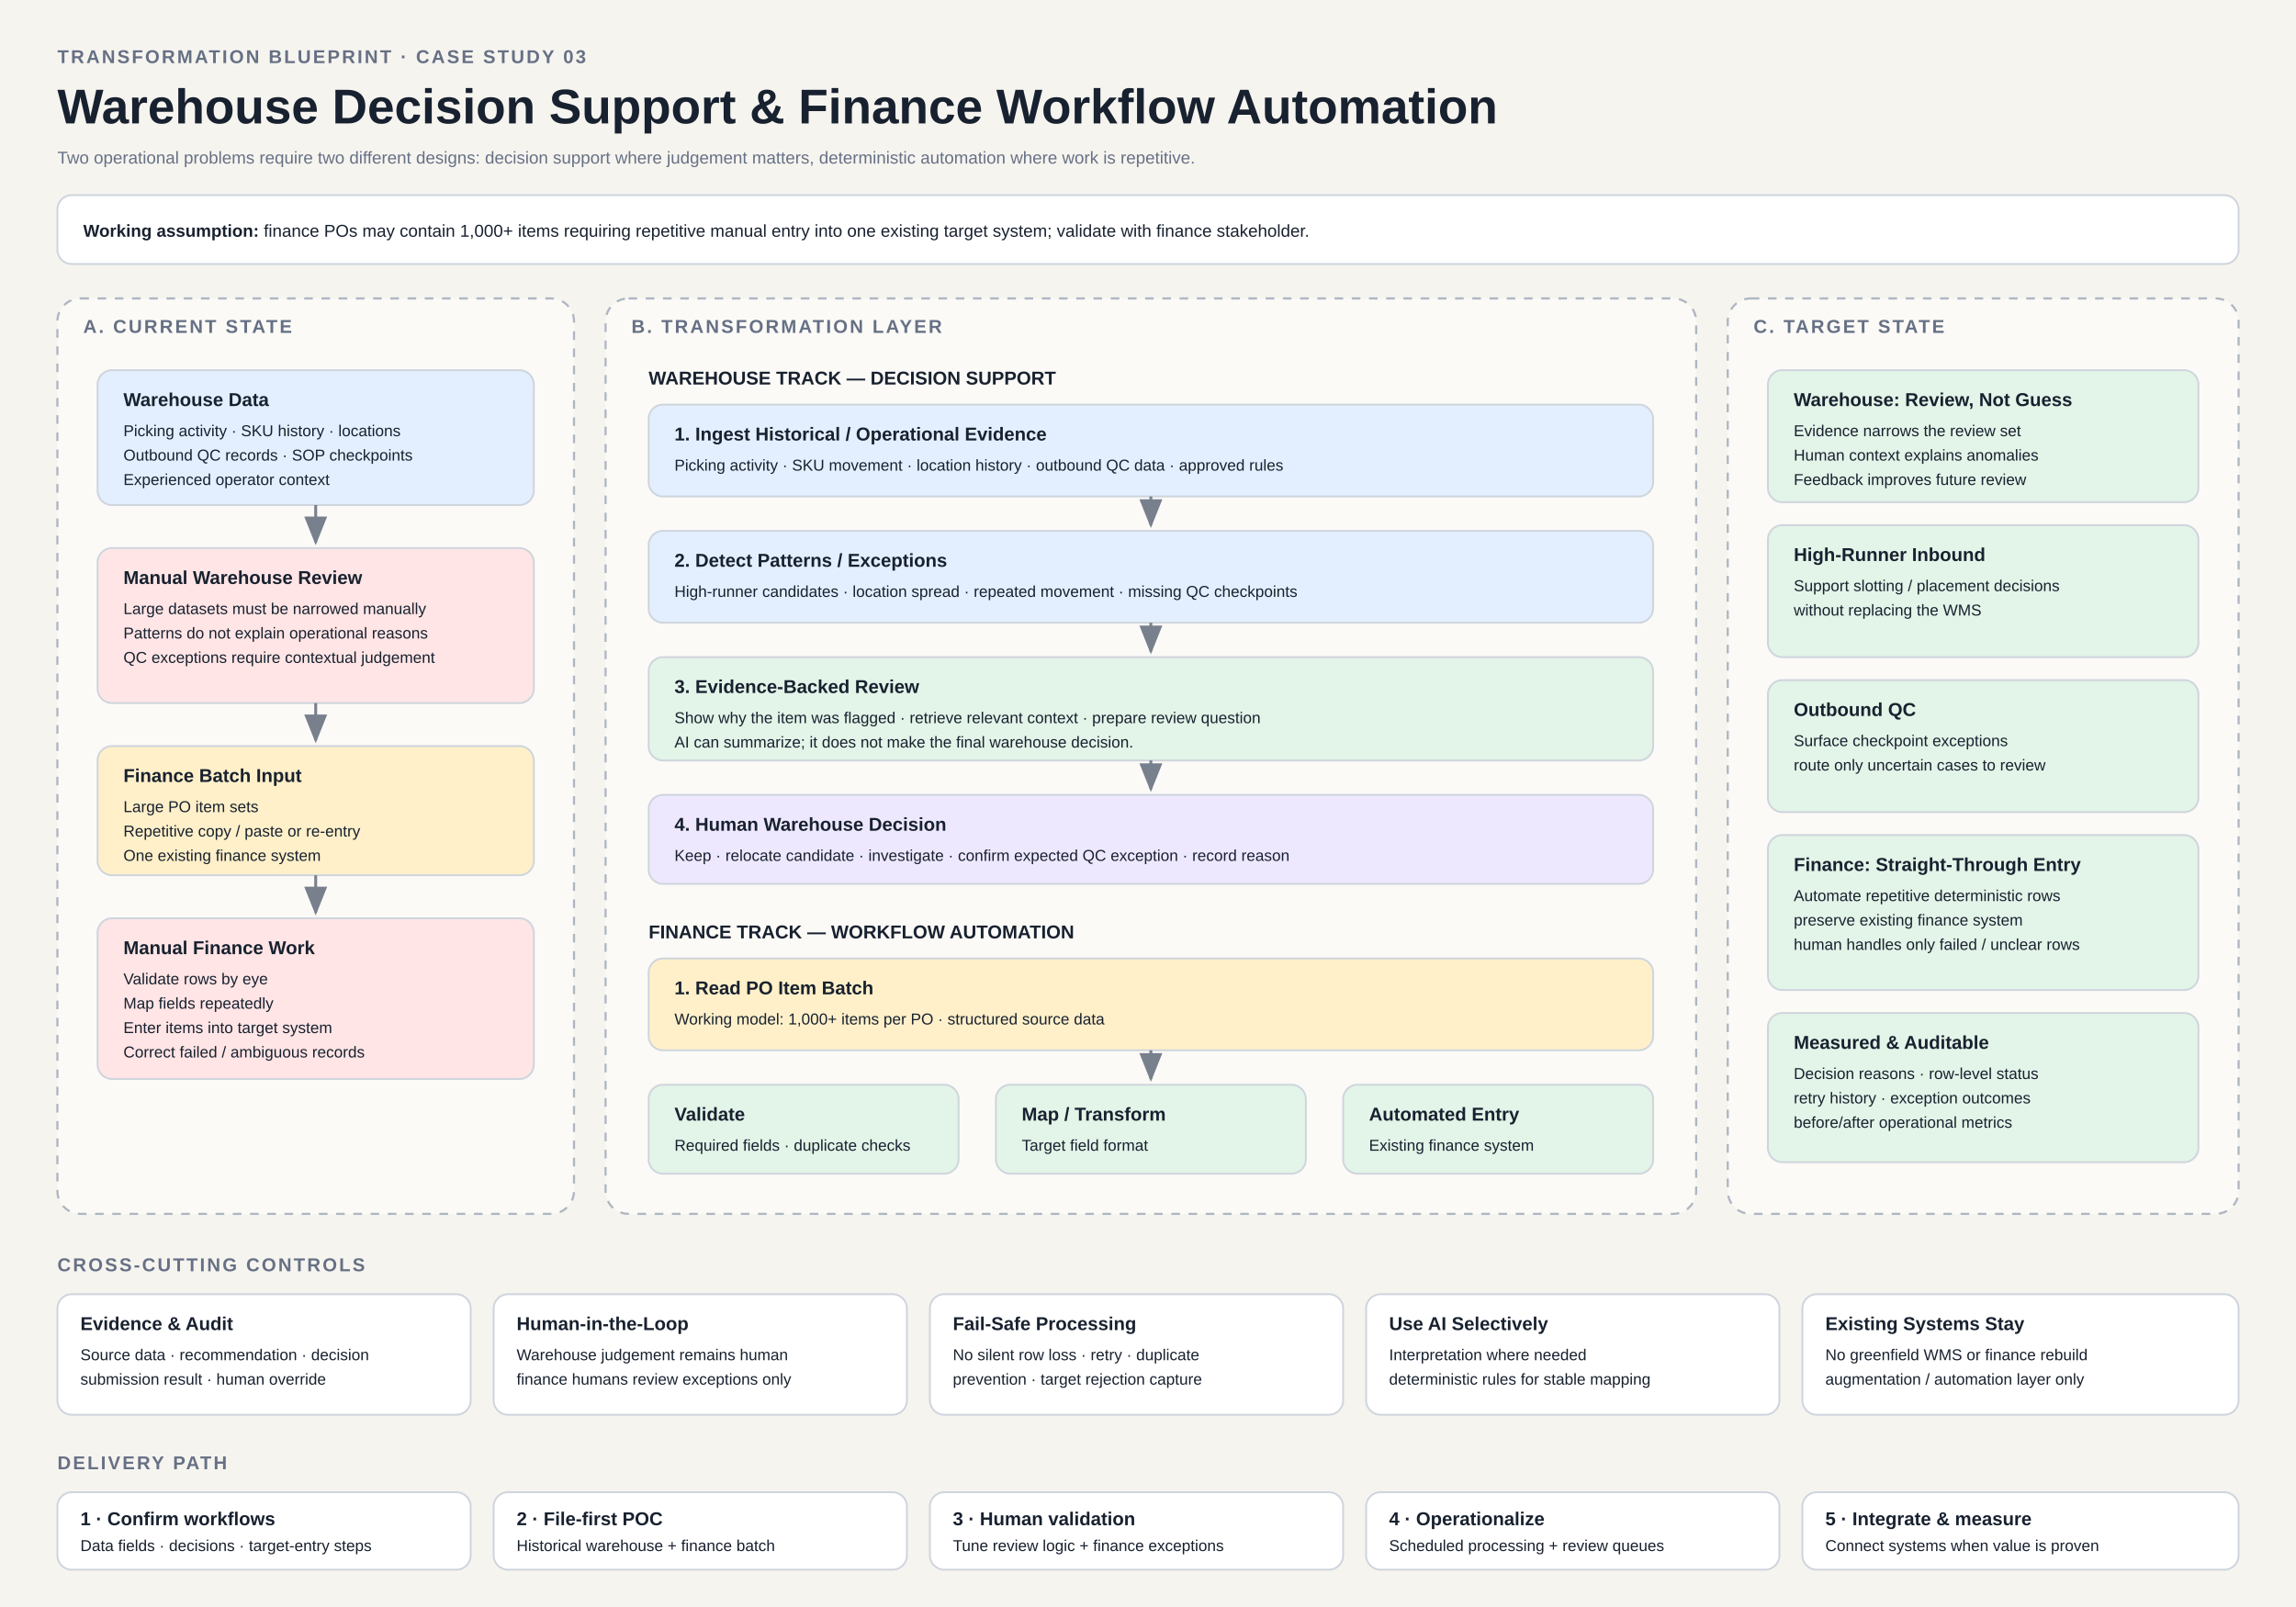
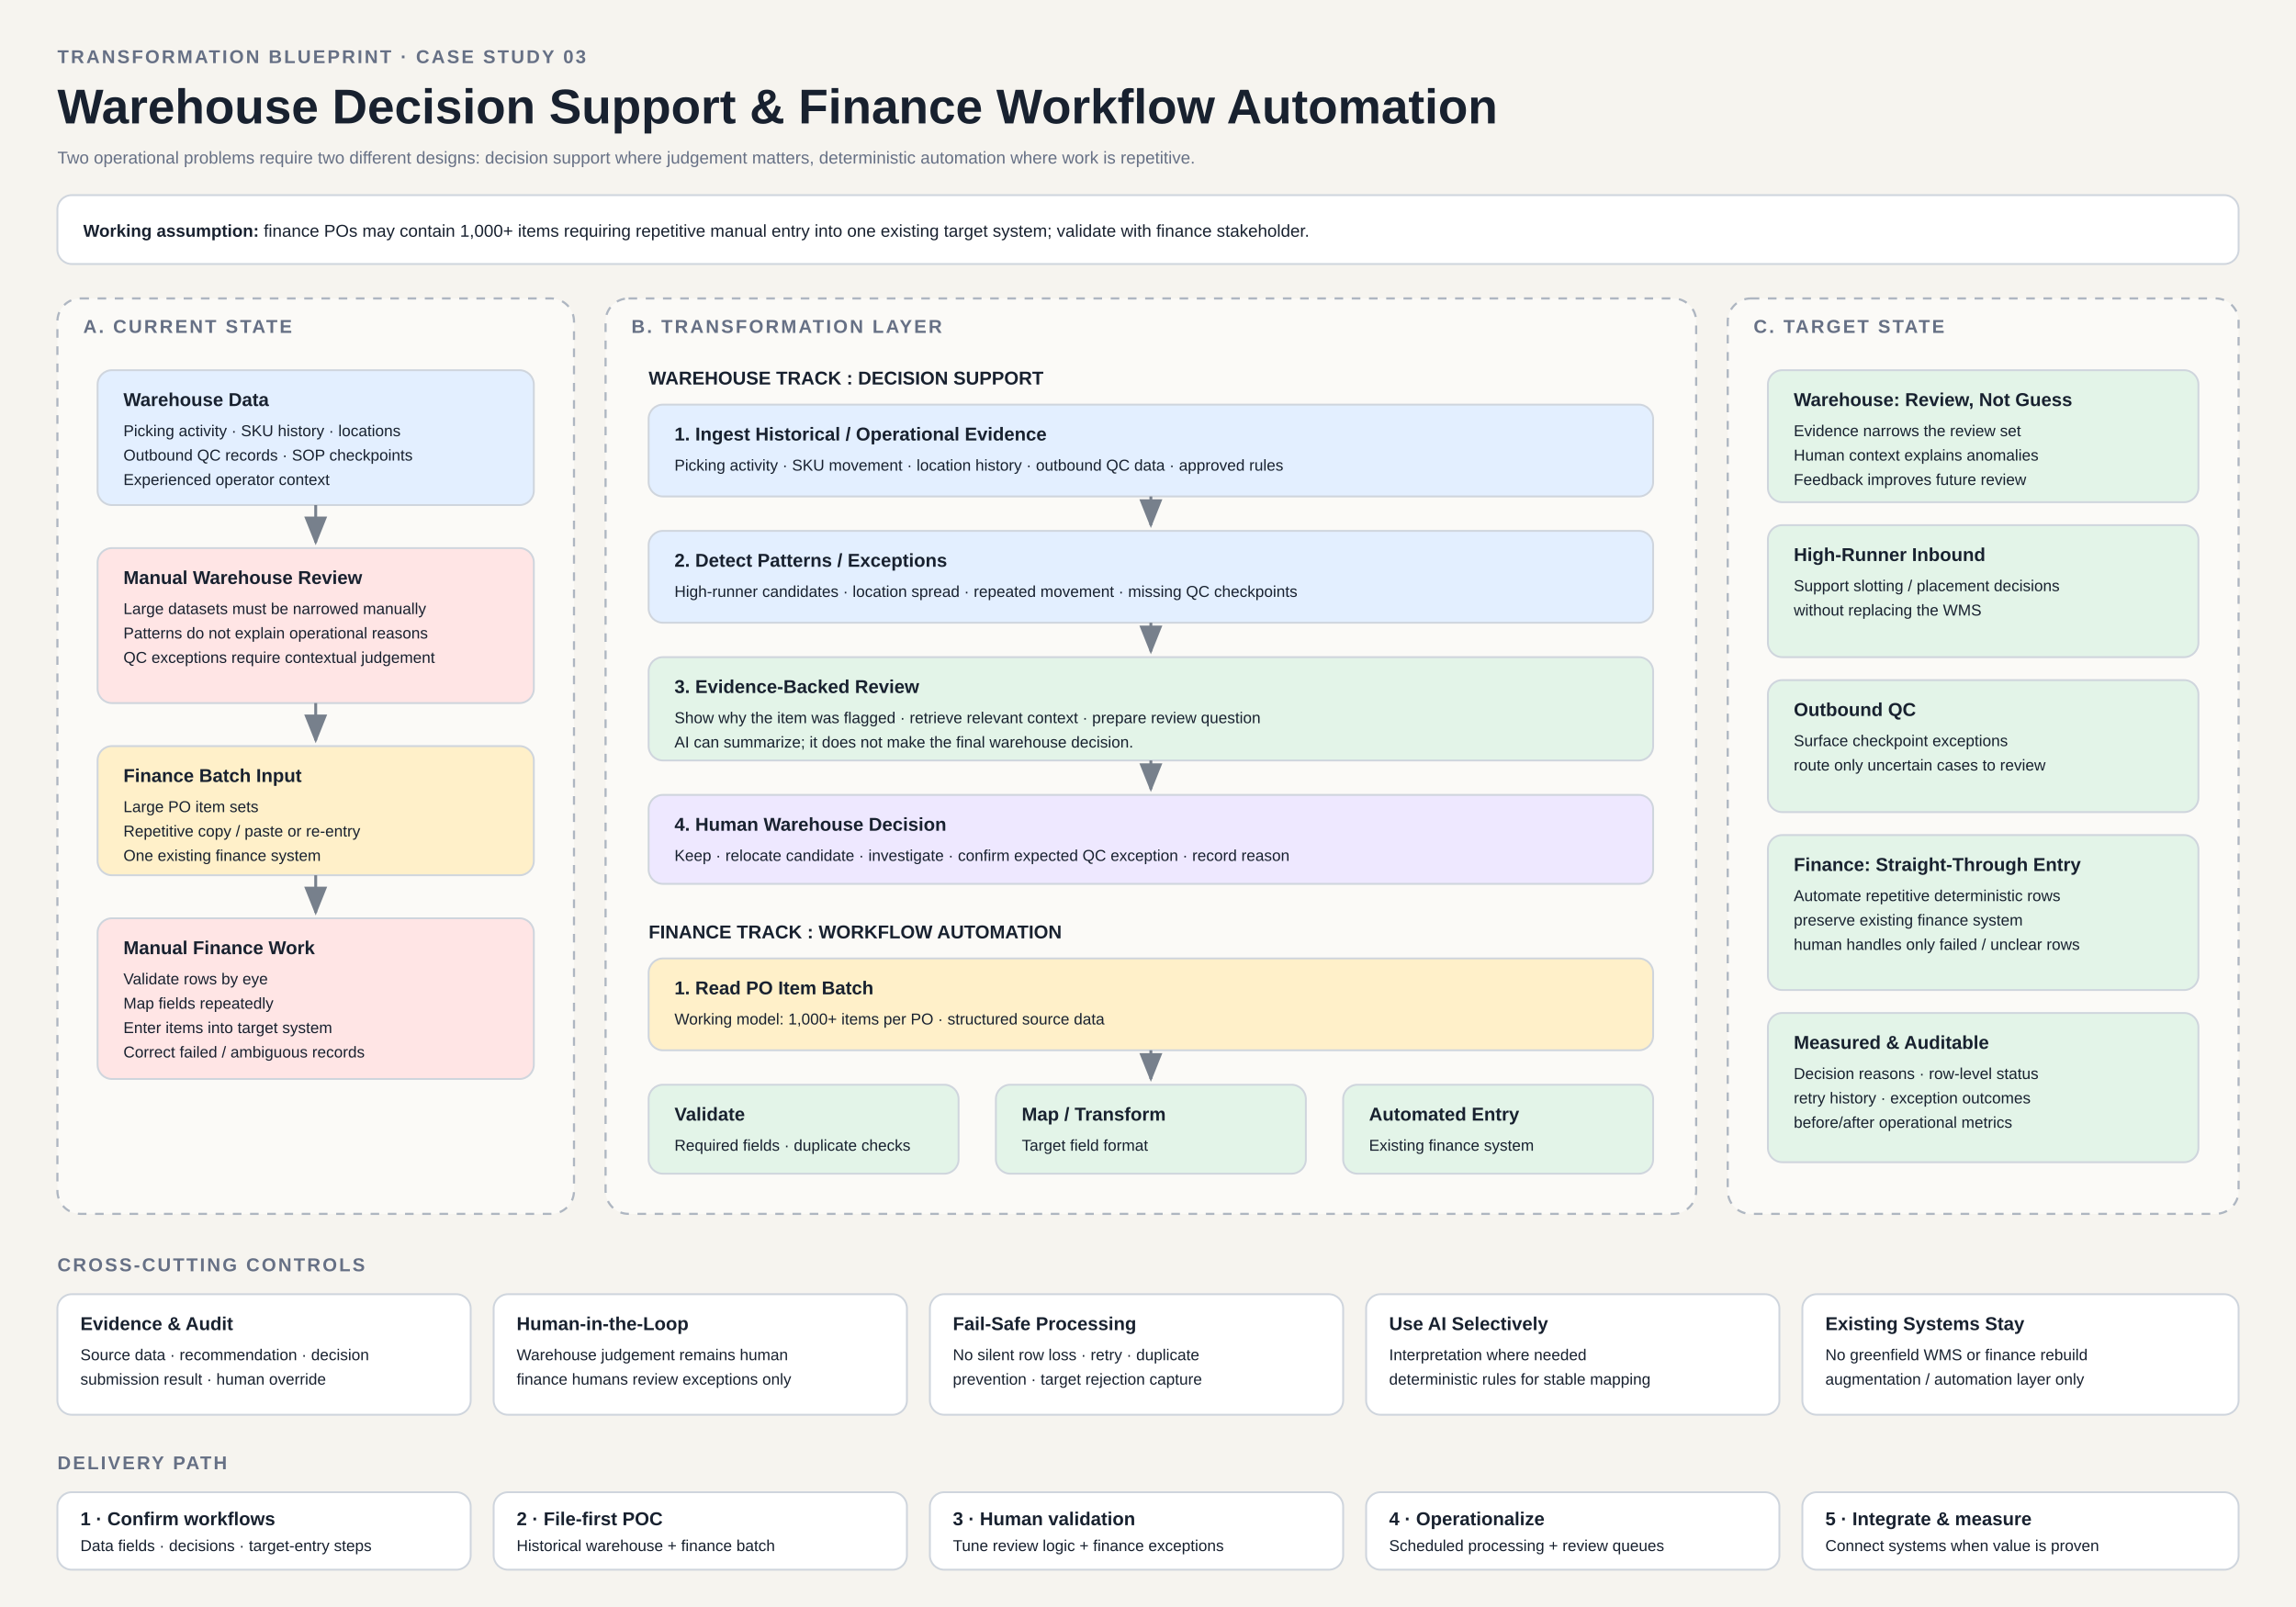
<svg xmlns="http://www.w3.org/2000/svg" width="1600" height="1120" viewBox="0 0 1600 1120">
  <defs>
    <style>
.t{font-family:Arial,Helvetica,sans-serif;fill:#18212f}.muted{fill:#667085}.zone{fill:#fbfaf7;stroke:#aeb6c1;stroke-width:1.5;stroke-dasharray:6 6}.box{fill:#fff;stroke:#cfd5dd;stroke-width:1.3}.blue{fill:#e3efff}.green{fill:#e3f4e8}.amber{fill:#fff0c9}.red{fill:#ffe5e5}.violet{fill:#eee8ff}.slate{fill:#eef1f4}.h1{font-size:34px;font-weight:700}.h2{font-size:13px;font-weight:700;letter-spacing:1.4px}.b{font-size:13px;font-weight:700}.m{font-size:12px}.s{font-size:11px}.arrow{stroke:#77808c;stroke-width:2;fill:none;marker-end:url(#ah)}
</style>
    <marker id="ah" markerWidth="10" markerHeight="8" refX="9" refY="4" orient="auto">
      <path d="M0,0 L10,4 L0,8 z" fill="#77808c" />
    </marker>
  </defs>
  <rect width="1600" height="1120" fill="#f6f4ef" />
  <text x="40" y="44" class="t h2 muted">TRANSFORMATION BLUEPRINT · CASE STUDY 03</text>
  <text x="40" y="86" class="t h1">Warehouse Decision Support &amp; Finance Workflow Automation</text>
  <text x="40" y="114" class="t m muted">Two operational problems require two different designs: decision support where judgement matters, deterministic automation where work is repetitive.</text>
  <rect x="40" y="136" width="1520" height="48" rx="10" class="box" />
  <text x="58" y="165" class="t m">
    <tspan font-weight="700">Working assumption:</tspan> finance POs may contain 1,000+ items requiring repetitive manual entry into one existing target system; validate with finance stakeholder.</text>
  <rect x="40" y="208" width="360" height="638" rx="16" class="zone" />
  <text x="58" y="232" class="t h2 muted">A. CURRENT STATE</text>
  <rect x="68" y="258" width="304" height="94" rx="10" class="box blue" />
  <text x="86" y="283" class="t b">Warehouse Data</text>
  <text x="86" y="304" class="t s">Picking activity · SKU history · locations</text>
  <text x="86" y="321" class="t s">Outbound QC records · SOP checkpoints</text>
  <text x="86" y="338" class="t s">Experienced operator context</text>
  <line x1="220" y1="352" x2="220" y2="378" class="arrow" />
  <rect x="68" y="382" width="304" height="108" rx="10" class="box red" />
  <text x="86" y="407" class="t b">Manual Warehouse Review</text>
  <text x="86" y="428" class="t s">Large datasets must be narrowed manually</text>
  <text x="86" y="445" class="t s">Patterns do not explain operational reasons</text>
  <text x="86" y="462" class="t s">QC exceptions require contextual judgement</text>
  <line x1="220" y1="490" x2="220" y2="516" class="arrow" />
  <rect x="68" y="520" width="304" height="90" rx="10" class="box amber" />
  <text x="86" y="545" class="t b">Finance Batch Input</text>
  <text x="86" y="566" class="t s">Large PO item sets</text>
  <text x="86" y="583" class="t s">Repetitive copy / paste or re-entry</text>
  <text x="86" y="600" class="t s">One existing finance system</text>
  <line x1="220" y1="610" x2="220" y2="636" class="arrow" />
  <rect x="68" y="640" width="304" height="112" rx="10" class="box red" />
  <text x="86" y="665" class="t b">Manual Finance Work</text>
  <text x="86" y="686" class="t s">Validate rows by eye</text>
  <text x="86" y="703" class="t s">Map fields repeatedly</text>
  <text x="86" y="720" class="t s">Enter items into target system</text>
  <text x="86" y="737" class="t s">Correct failed / ambiguous records</text>
  <rect x="422" y="208" width="760" height="638" rx="16" class="zone" />
  <text x="440" y="232" class="t h2 muted">B. TRANSFORMATION LAYER</text>
-   <text x="452" y="268" class="t b">WAREHOUSE TRACK — DECISION SUPPORT</text>
+   <text x="452" y="268" class="t b">WAREHOUSE TRACK :  DECISION SUPPORT</text>
  <rect x="452" y="282" width="700" height="64" rx="10" class="box blue" />
  <text x="470" y="307" class="t b">1. Ingest Historical / Operational Evidence</text>
  <text x="470" y="328" class="t s">Picking activity · SKU movement · location history · outbound QC data · approved rules</text>
  <line x1="802" y1="346" x2="802" y2="366" class="arrow" />
  <rect x="452" y="370" width="700" height="64" rx="10" class="box blue" />
  <text x="470" y="395" class="t b">2. Detect Patterns / Exceptions</text>
  <text x="470" y="416" class="t s">High-runner candidates · location spread · repeated movement · missing QC checkpoints</text>
  <line x1="802" y1="434" x2="802" y2="454" class="arrow" />
  <rect x="452" y="458" width="700" height="72" rx="10" class="box green" />
  <text x="470" y="483" class="t b">3. Evidence-Backed Review</text>
  <text x="470" y="504" class="t s">Show why the item was flagged · retrieve relevant context · prepare review question</text>
  <text x="470" y="521" class="t s">AI can summarize; it does not make the final warehouse decision.</text>
  <line x1="802" y1="530" x2="802" y2="550" class="arrow" />
  <rect x="452" y="554" width="700" height="62" rx="10" class="box violet" />
  <text x="470" y="579" class="t b">4. Human Warehouse Decision</text>
  <text x="470" y="600" class="t s">Keep · relocate candidate · investigate · confirm expected QC exception · record reason</text>
-   <text x="452" y="654" class="t b">FINANCE TRACK — WORKFLOW AUTOMATION</text>
+   <text x="452" y="654" class="t b">FINANCE TRACK :  WORKFLOW AUTOMATION</text>
  <rect x="452" y="668" width="700" height="64" rx="10" class="box amber" />
  <text x="470" y="693" class="t b">1. Read PO Item Batch</text>
  <text x="470" y="714" class="t s">Working model: 1,000+ items per PO · structured source data</text>
  <line x1="802" y1="732" x2="802" y2="752" class="arrow" />
  <rect x="452" y="756" width="216" height="62" rx="10" class="box green" />
  <text x="470" y="781" class="t b">Validate</text>
  <text x="470" y="802" class="t s">Required fields · duplicate checks</text>
  <rect x="694" y="756" width="216" height="62" rx="10" class="box green" />
  <text x="712" y="781" class="t b">Map / Transform</text>
  <text x="712" y="802" class="t s">Target field format</text>
  <rect x="936" y="756" width="216" height="62" rx="10" class="box green" />
  <text x="954" y="781" class="t b">Automated Entry</text>
  <text x="954" y="802" class="t s">Existing finance system</text>
  <rect x="1204" y="208" width="356" height="638" rx="16" class="zone" />
  <text x="1222" y="232" class="t h2 muted">C. TARGET STATE</text>
  <rect x="1232" y="258" width="300" height="92" rx="10" class="box green" />
  <text x="1250" y="283" class="t b">Warehouse: Review, Not Guess</text>
  <text x="1250" y="304" class="t s">Evidence narrows the review set</text>
  <text x="1250" y="321" class="t s">Human context explains anomalies</text>
  <text x="1250" y="338" class="t s">Feedback improves future review</text>
  <rect x="1232" y="366" width="300" height="92" rx="10" class="box green" />
  <text x="1250" y="391" class="t b">High-Runner Inbound</text>
  <text x="1250" y="412" class="t s">Support slotting / placement decisions</text>
  <text x="1250" y="429" class="t s">without replacing the WMS</text>
  <rect x="1232" y="474" width="300" height="92" rx="10" class="box green" />
  <text x="1250" y="499" class="t b">Outbound QC</text>
  <text x="1250" y="520" class="t s">Surface checkpoint exceptions</text>
  <text x="1250" y="537" class="t s">route only uncertain cases to review</text>
  <rect x="1232" y="582" width="300" height="108" rx="10" class="box green" />
  <text x="1250" y="607" class="t b">Finance: Straight-Through Entry</text>
  <text x="1250" y="628" class="t s">Automate repetitive deterministic rows</text>
  <text x="1250" y="645" class="t s">preserve existing finance system</text>
  <text x="1250" y="662" class="t s">human handles only failed / unclear rows</text>
  <rect x="1232" y="706" width="300" height="104" rx="10" class="box green" />
  <text x="1250" y="731" class="t b">Measured &amp; Auditable</text>
  <text x="1250" y="752" class="t s">Decision reasons · row-level status</text>
  <text x="1250" y="769" class="t s">retry history · exception outcomes</text>
  <text x="1250" y="786" class="t s">before/after operational metrics</text>
  <text x="40" y="886" class="t h2 muted">CROSS-CUTTING CONTROLS</text>
  <rect x="40" y="902" width="288" height="84" rx="10" class="box" />
  <text x="56" y="927" class="t b">Evidence &amp; Audit</text>
  <text x="56" y="948" class="t s">Source data · recommendation · decision</text>
  <text x="56" y="965" class="t s">submission result · human override</text>
  <rect x="344" y="902" width="288" height="84" rx="10" class="box" />
  <text x="360" y="927" class="t b">Human-in-the-Loop</text>
  <text x="360" y="948" class="t s">Warehouse judgement remains human</text>
  <text x="360" y="965" class="t s">finance humans review exceptions only</text>
  <rect x="648" y="902" width="288" height="84" rx="10" class="box" />
  <text x="664" y="927" class="t b">Fail-Safe Processing</text>
  <text x="664" y="948" class="t s">No silent row loss · retry · duplicate</text>
  <text x="664" y="965" class="t s">prevention · target rejection capture</text>
  <rect x="952" y="902" width="288" height="84" rx="10" class="box" />
  <text x="968" y="927" class="t b">Use AI Selectively</text>
  <text x="968" y="948" class="t s">Interpretation where needed</text>
  <text x="968" y="965" class="t s">deterministic rules for stable mapping</text>
  <rect x="1256" y="902" width="304" height="84" rx="10" class="box" />
  <text x="1272" y="927" class="t b">Existing Systems Stay</text>
  <text x="1272" y="948" class="t s">No greenfield WMS or finance rebuild</text>
  <text x="1272" y="965" class="t s">augmentation / automation layer only</text>
  <text x="40" y="1024" class="t h2 muted">DELIVERY PATH</text>
  <rect x="40" y="1040" width="288" height="54" rx="10" class="box" />
  <text x="56" y="1063" class="t b">1 · Confirm workflows</text>
  <text x="56" y="1081" class="t s">Data fields · decisions · target-entry steps</text>
  <rect x="344" y="1040" width="288" height="54" rx="10" class="box" />
  <text x="360" y="1063" class="t b">2 · File-first POC</text>
  <text x="360" y="1081" class="t s">Historical warehouse + finance batch</text>
  <rect x="648" y="1040" width="288" height="54" rx="10" class="box" />
  <text x="664" y="1063" class="t b">3 · Human validation</text>
  <text x="664" y="1081" class="t s">Tune review logic + finance exceptions</text>
  <rect x="952" y="1040" width="288" height="54" rx="10" class="box" />
  <text x="968" y="1063" class="t b">4 · Operationalize</text>
  <text x="968" y="1081" class="t s">Scheduled processing + review queues</text>
  <rect x="1256" y="1040" width="304" height="54" rx="10" class="box" />
  <text x="1272" y="1063" class="t b">5 · Integrate &amp; measure</text>
  <text x="1272" y="1081" class="t s">Connect systems when value is proven</text>
</svg>
